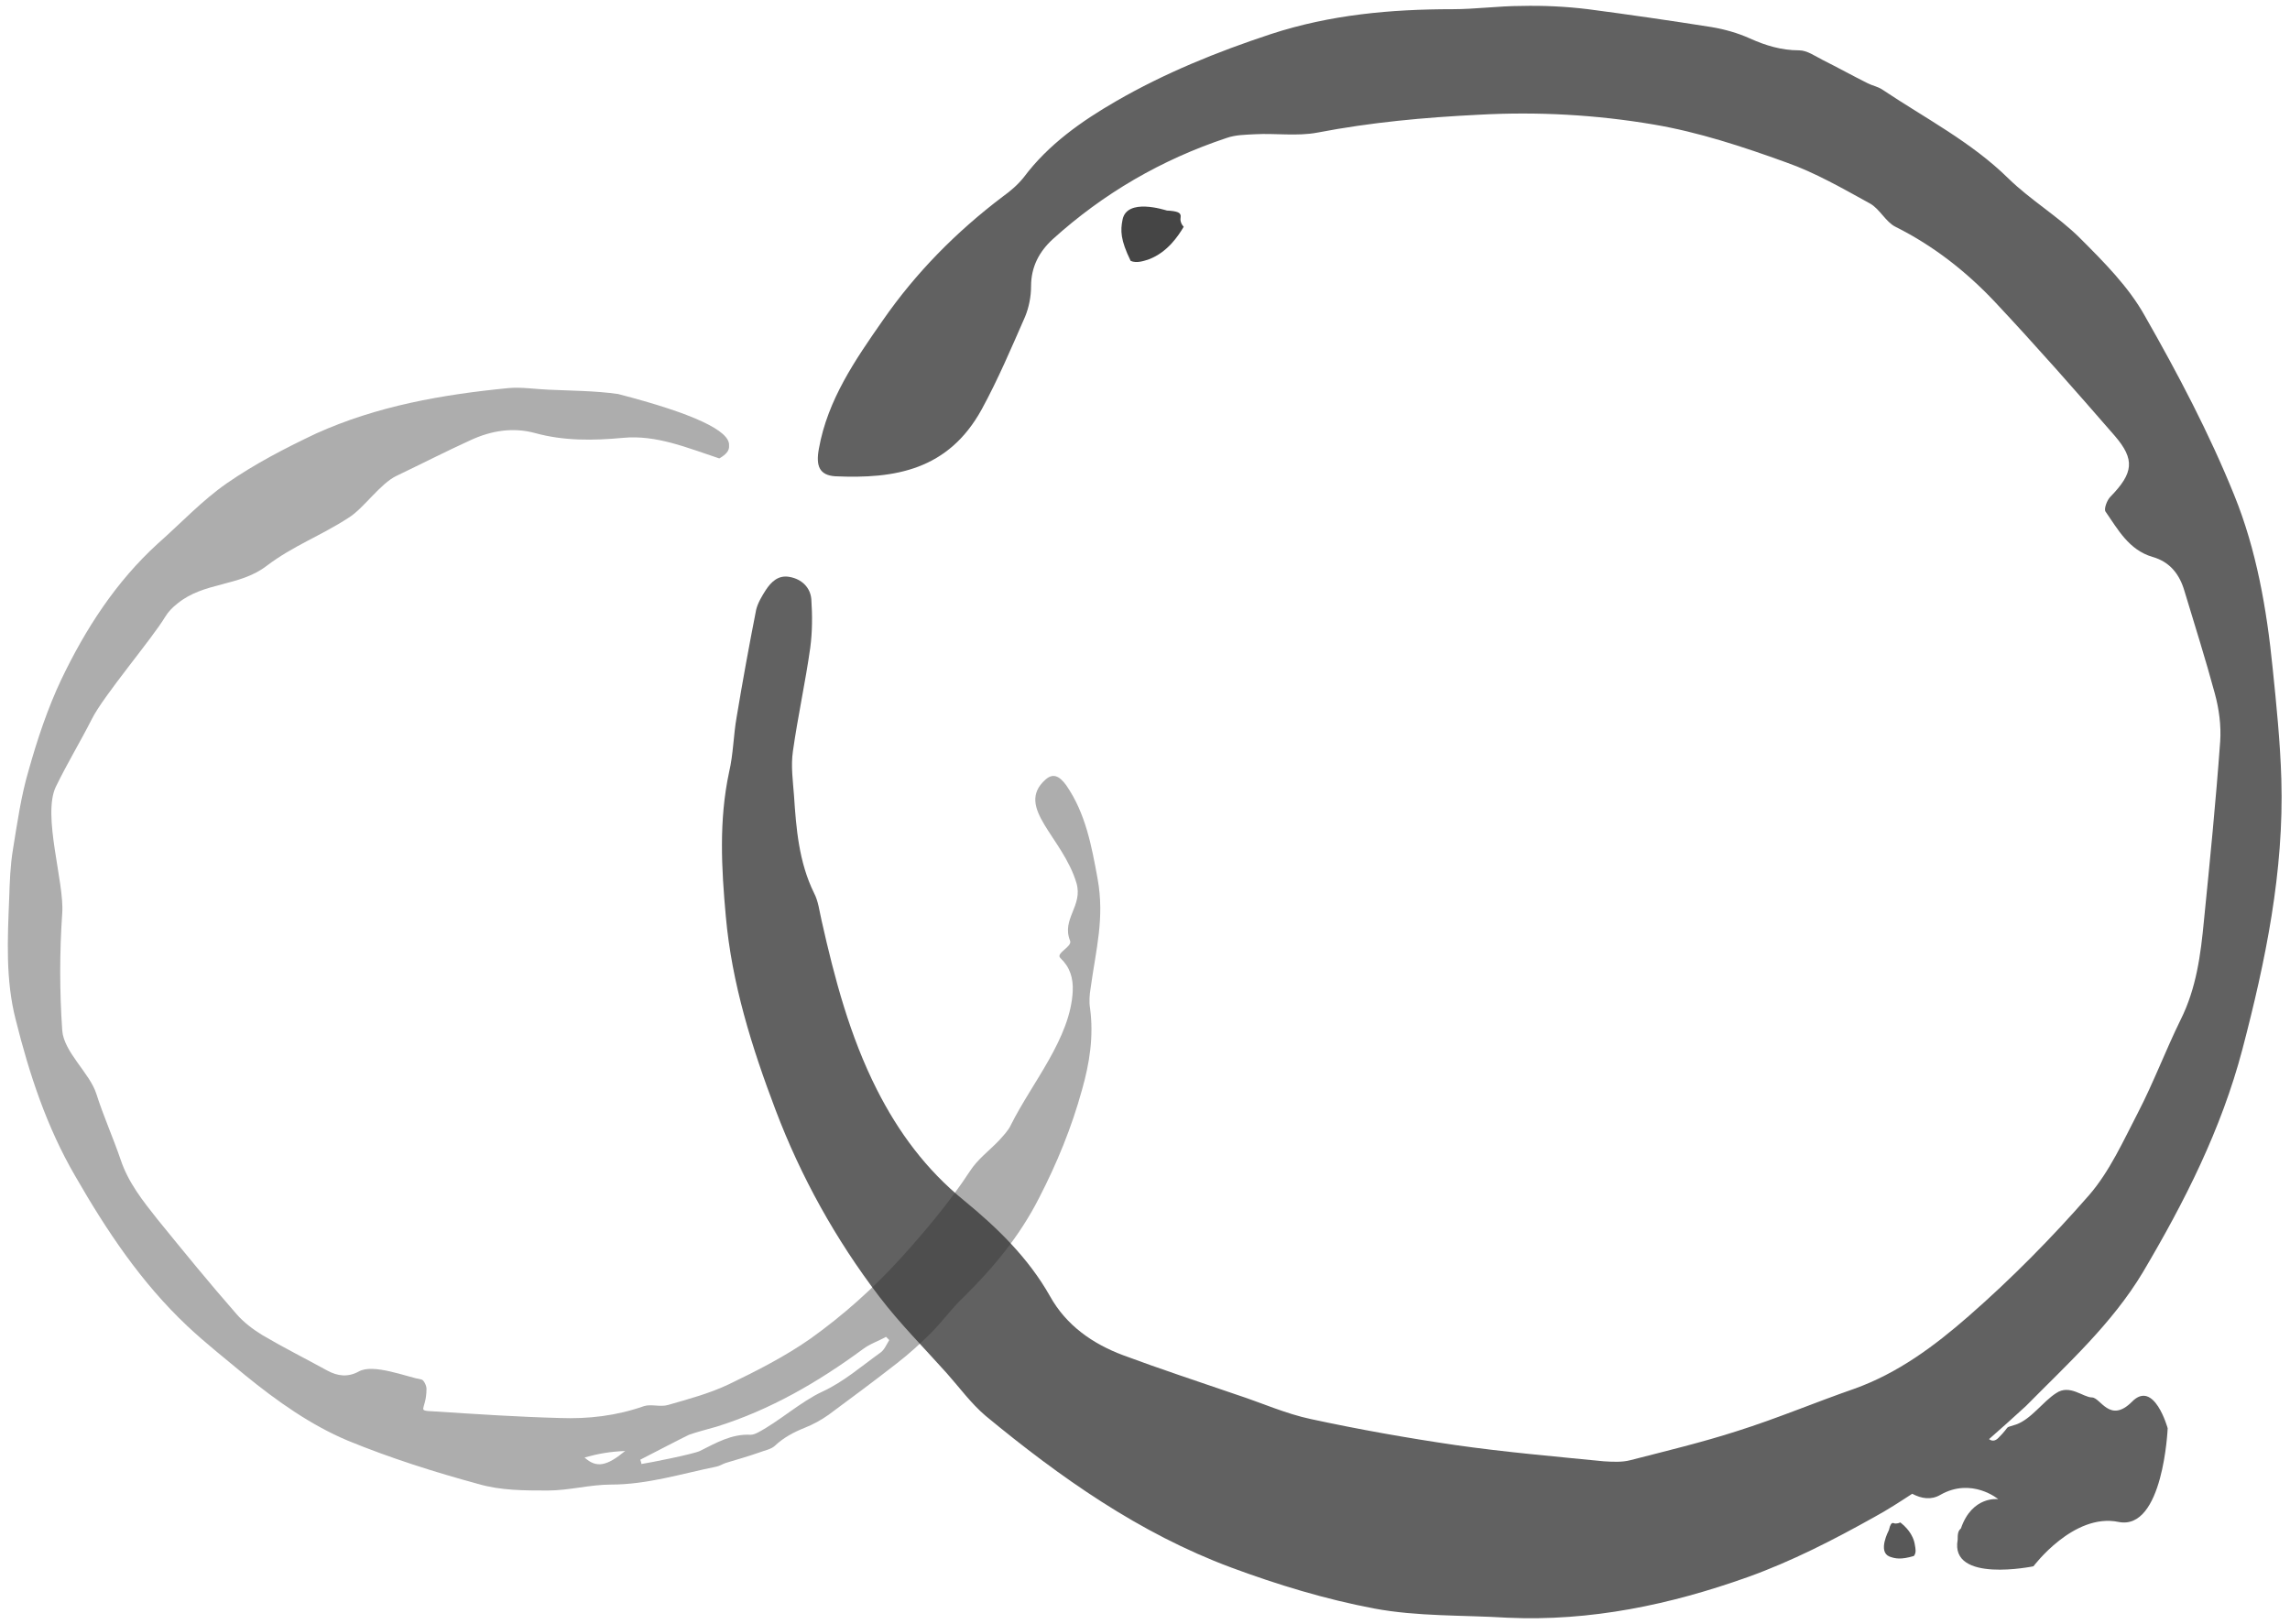
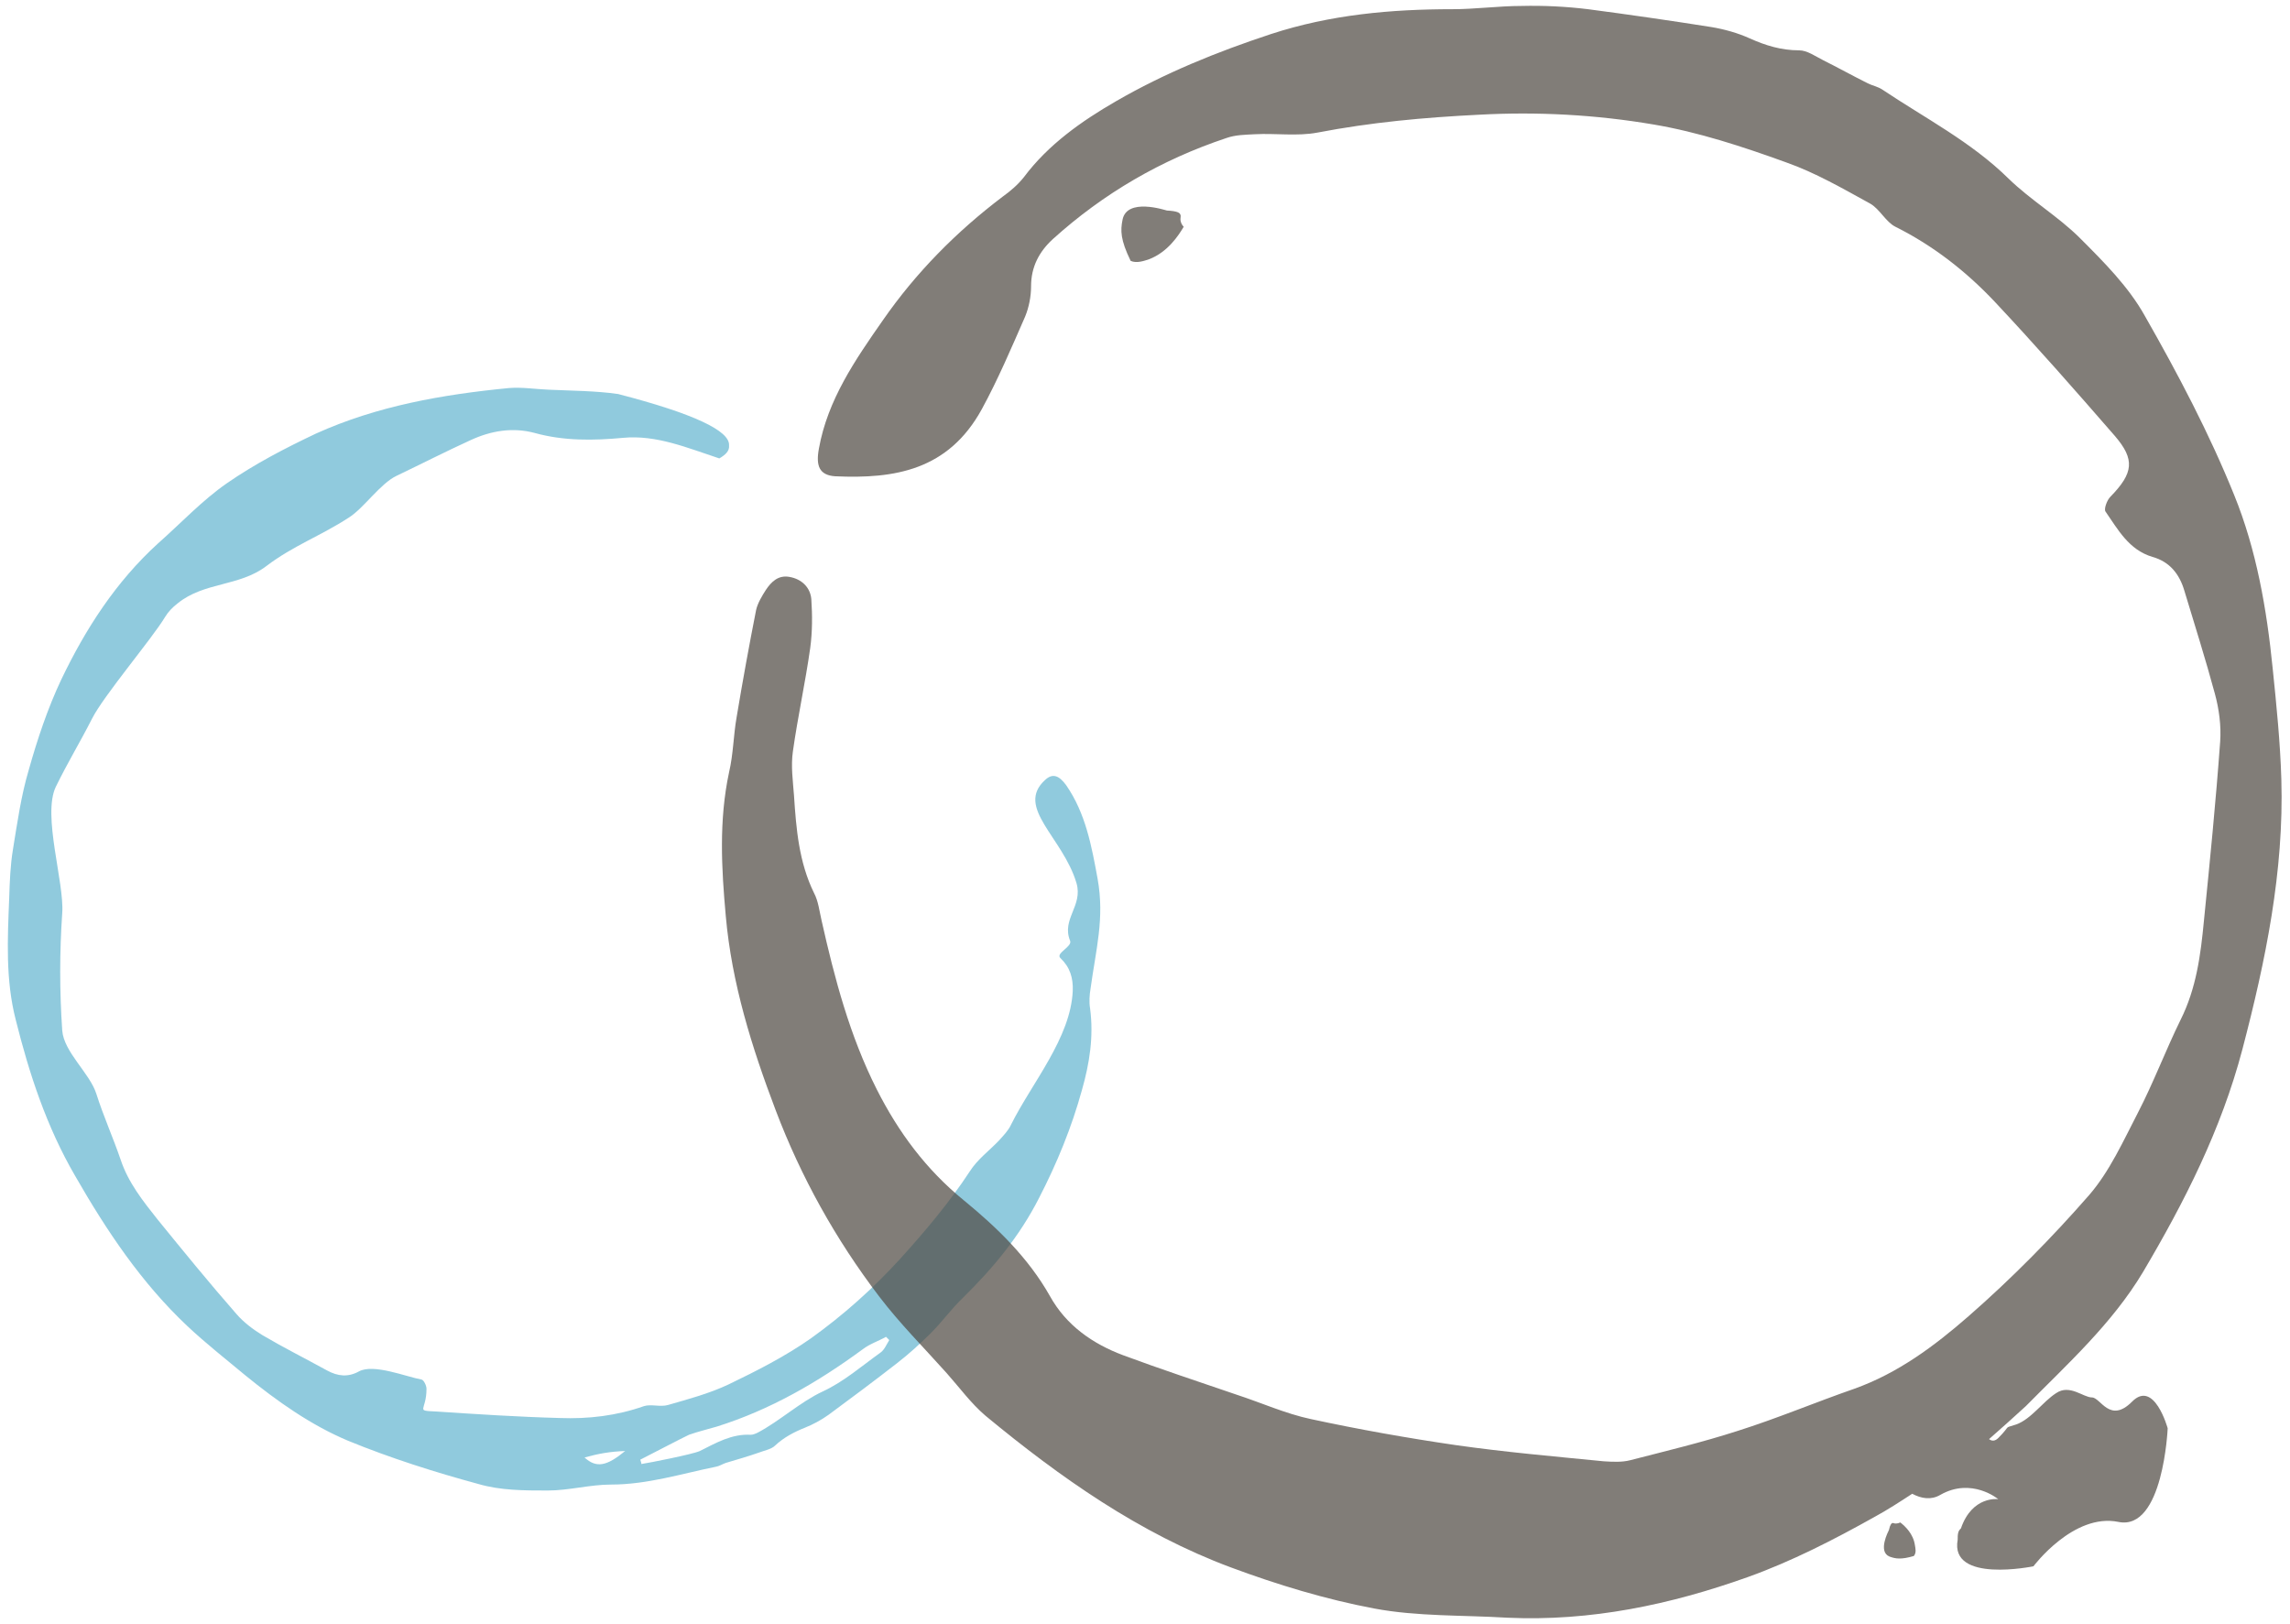
<svg xmlns="http://www.w3.org/2000/svg" version="1.1" id="Layer_1" x="0px" y="0px" viewBox="0 0 423.1 300" style="enable-background:new 0 0 423.1 300;" xml:space="preserve">
  <style type="text/css">
- 	.st0{opacity:0.4;fill:#313131;enable-background:new    ;}
- 	.st1{opacity:0.9;fill:#313131;enable-background:new    ;}
- 	.st2{opacity:0.9;}
- 	.st3{opacity:0.85;fill:#313131;enable-background:new    ;}
+ 	.st0{opacity:0.5;fill:#2296BC;enable-background:new    ;}
+ 	.st1{opacity:0.8;}
+ 	.st2{opacity:0.9;fill:#514A44;enable-background:new    ;}
</style>
  <path class="st0" d="M132.9,84.7c-5.8-1.9-11.6-4.4-17.8-3.8c-5.4,0.5-10.9,0.6-16.3-0.9c-4.1-1.1-8.1-0.4-11.8,1.3  c-4.6,2.1-9.1,4.4-13.7,6.6c-3,1.4-6.1,6-8.8,7.7c-5.2,3.4-10.3,5.2-15.3,9s-11.5,2.9-16.4,6.9c-0.9,0.7-1.7,1.5-2.3,2.5  c-2.4,4-11.4,14.6-13.5,18.8c-2.4,4.7-4.4,7.9-6.7,12.6c-2.5,5.3,1.6,17.6,1.2,23.3c-0.5,7.2-0.5,14.5,0,21.7  c0.3,4,5.1,7.9,6.3,11.7c1.3,4.1,3.1,8.1,4.5,12.2c1.4,4.2,4.1,7.6,6.8,11c4.8,5.9,9.6,11.8,14.6,17.5c1.3,1.5,3,2.8,4.8,3.9  c3.9,2.3,7.9,4.3,11.9,6.5c2,1.1,3.9,1.3,5.9,0.2c2.7-1.5,8.8,1,11.6,1.5c0.4,0.1,0.9,1.1,0.9,1.7c0,4.2-2.2,4,1.8,4.2  c7.6,0.5,15.2,1,22.8,1.2c5.3,0.2,10.5-0.4,15.6-2.2c1.3-0.4,3,0.2,4.4-0.2c3.8-1.1,7.6-2.1,11.2-3.8c5.2-2.5,10.5-5.2,15.2-8.5  c6-4.3,11.5-9.2,16.6-14.8c4.6-5.1,9-10.3,12.8-16.1c1.4-2.2,3.6-3.8,5.4-5.7c0.8-0.9,1.7-1.8,2.2-2.9c3.9-7.8,11-16,11.4-24.7  c0.1-2.4-0.5-4.4-2.3-6.1c-0.9-0.9,2.3-2.1,1.8-3.2c-1.6-4,2.4-6.4,1.2-10.6c-2.5-8.5-11.4-14-5.8-19.1c1.4-1.3,2.6-0.8,3.9,1  c3.6,5.2,4.7,11.3,5.8,17.3c1.3,7.3-0.3,12.9-1.3,20.2c-0.2,1.2-0.3,2.5-0.1,3.7c0.7,5.2-0.1,10.2-1.5,15.1  c-1.9,6.9-4.6,13.5-7.9,19.9c-3.6,7.1-8.5,13-14.1,18.5c-2.1,2-3.8,4.4-5.9,6.5c-2,2-4.1,3.9-6.3,5.6c-4.1,3.2-8.4,6.4-12.6,9.5  c-1.4,1-2.9,1.8-4.4,2.4c-2,0.8-3.9,1.8-5.5,3.3c-0.7,0.7-2,0.9-3,1.3c-2,0.7-4.1,1.3-6.1,1.9c-0.6,0.2-1.2,0.6-1.8,0.7  c-6.4,1.3-12.7,3.3-19.4,3.3c-3.9,0-7.8,1.1-11.7,1.1c-4.3,0-8.7,0-12.8-1.2c-8.1-2.2-16.3-4.8-24.1-8c-6.9-2.9-13.1-7.3-19-12.1  c-3.6-3-7.3-5.9-10.7-9.1c-8.5-8-14.9-17.6-20.7-27.7c-5.3-9.1-8.5-18.9-11-28.9C1,181,1.4,173.5,1.7,165.9c0.1-3,0.2-6,0.7-9  c0.8-4.9,1.5-9.9,2.9-14.6c1.6-5.7,3.5-11.4,6-16.7c4.5-9.4,10.1-18.1,17.9-25.2c4.2-3.7,8.1-7.9,12.7-11.1  c5.2-3.6,10.8-6.5,16.5-9.2C69.7,75,81.7,72.9,94,71.7c2.4-0.2,4.9,0.2,7.3,0.3c4.3,0.2,8.7,0.2,12.9,0.8  c13.9,3.6,20.7,6.8,20.5,9.5C134.8,83.3,134.1,84,132.9,84.7z M118.3,269.7c0.1,0.3,0.2,0.6,0.2,0.8c1.4-0.2,9.5-1.8,10.8-2.4  c3-1.5,5.9-3.2,9.4-3c0.4,0,0.9-0.2,1.3-0.4c4-2.1,7.9-5.7,12-7.6c3.9-1.8,7.2-4.7,10.7-7.2c0.7-0.5,1.1-1.5,1.6-2.3  c-0.2-0.2-0.4-0.4-0.6-0.6c-1.4,0.8-3,1.3-4.3,2.3c-8.3,6.1-17.1,11.2-27,14.3c-1.7,0.5-3.4,0.9-5.1,1.5  C126.6,265.4,119.1,269.3,118.3,269.7z M115.5,268.1c-2.8,0.1-5,0.5-7.5,1.2C110.2,271.3,112.1,270.9,115.5,268.1z" />
-   <path class="st1" d="M212.3,47.9c3.4-1.3,5.4-4.3,6.4-6c-0.3-0.3-0.6-0.8-0.6-1.4c0-0.4,0.1-0.6,0-0.8c-0.1-0.4-0.6-0.7-2.5-0.8l0,0  l0,0c-0.4-0.1-7.4-2.4-8.2,1.7c-0.4,2-0.4,3.7,1.5,7.6C210,48.7,211.4,48.2,212.3,47.9z" />
-   <g class="st2">
-     <path class="st3" d="M395.9,235.1c7.7-13,14.5-26.4,18.4-41.2c4.3-16.4,7.7-32.9,7.2-49.9c-0.2-6.8-0.9-13.7-1.6-20.5   c-1.1-11-3-21.9-7.1-32c-4.6-11.4-10.4-22.4-16.5-33.1c-3-5.4-7.6-10-12-14.4c-4-4-9.1-7-13.2-11c-6.9-6.8-15.5-11.2-23.4-16.5   c-0.8-0.5-1.8-0.7-2.6-1.1c-2.8-1.4-5.5-2.9-8.3-4.3c-1.4-0.7-2.9-1.8-4.4-1.8c-3.3,0-6.2-0.9-9.1-2.2c-2.2-1-4.7-1.7-7.1-2.1   c-7.6-1.2-15.2-2.3-22.8-3.3c-4.1-0.5-8.2-0.7-12.3-0.6c-4.2,0-8.5,0.6-12.7,0.6c-11.4,0-22.6,1-33.6,4.6   c-10,3.3-19.6,7.2-28.6,12.4c-6.4,3.7-12.5,8-17,14c-1.1,1.4-2.5,2.6-3.9,3.6c-8.6,6.5-16.1,14.1-22.2,22.9   c-5.1,7.3-10.2,14.7-11.8,23.7c-0.6,3.2,0.1,4.9,3,5.1c11,0.5,20.9-1.1,27.1-12.4c3-5.5,5.5-11.4,8-17.1c0.7-1.7,1.1-3.7,1.1-5.6   c0-3.6,1.5-6.4,4-8.7c9.4-8.5,20.1-14.7,32.1-18.7c1.7-0.6,3.5-0.6,5.3-0.7c3.8-0.2,7.8,0.4,11.5-0.3c9.9-1.9,19.7-2.8,29.8-3.3   c10.9-0.6,21.7,0,32.3,1.8c8.3,1.4,16.5,4.1,24.5,7c5.4,1.9,10.4,4.8,15.5,7.6c1.8,1,2.9,3.4,4.7,4.3c7,3.5,13,8.2,18.3,13.8   c7.6,8.1,14.9,16.4,22.2,24.8c3.8,4.4,3.5,6.9-0.8,11.3c-0.6,0.6-1.2,2.2-0.9,2.7c2.3,3.3,4.3,7.1,8.7,8.4c3.2,0.9,5,3.2,5.9,6.3   c1.9,6.3,3.9,12.6,5.6,18.9c0.8,2.9,1.2,6,1,8.9c-0.8,11.1-1.9,22.1-3,33.1c-0.6,6.3-1.4,12.5-4.3,18.3c-2.8,5.7-5,11.6-7.9,17.2   c-2.7,5.2-5.2,10.8-9,15.2c-6.9,7.9-14.4,15.5-22.3,22.4c-6.3,5.5-13,10.5-21.1,13.4c-7.2,2.5-14.3,5.5-21.6,7.8   c-6.5,2.1-13.2,3.7-19.8,5.4c-1.5,0.4-3.3,0.3-4.9,0.2c-9.1-0.9-18.3-1.7-27.4-3c-8.9-1.3-17.9-2.9-26.7-4.8c-4.7-1-9.1-3-13.7-4.5   c-7-2.4-14-4.7-21-7.3c-5.6-2.1-10.5-5.5-13.5-10.9c-4-7.1-9.8-12.7-15.9-17.7c-7-5.7-12.1-12.6-16.1-20.5   c-5-9.9-7.8-20.5-10.2-31.2c-0.4-1.7-0.6-3.6-1.4-5.1c-2.8-5.7-3.3-11.9-3.7-18c-0.2-2.7-0.6-5.5-0.2-8.2   c0.9-6.4,2.3-12.7,3.2-19.1c0.4-3,0.4-6,0.2-9c-0.2-2.2-1.8-3.7-4-4.1c-2.1-0.4-3.4,0.9-4.4,2.4c-0.7,1.1-1.5,2.4-1.8,3.7   c-1.3,6.6-2.5,13.2-3.6,19.8c-0.6,3.4-0.6,6.8-1.4,10.2c-1.9,8.9-1.4,17.8-0.6,26.6c1.1,12.4,4.8,24.2,9.2,35.8   c4.7,12.4,11.1,23.9,19.1,34.4c3.8,5,8.3,9.5,12.5,14.2c2.4,2.7,4.5,5.6,7.2,7.9c13.8,11.4,28.4,21.7,45.3,28   c8.6,3.2,17.5,5.9,26.5,7.6c8,1.5,16.4,1.2,24.6,1.7c15.4,0.7,30.1-2.4,44.4-7.5c8.1-2.9,15.9-6.9,23.4-11.1c2.4-1.3,4.7-2.8,7-4.3   c1.7,0.9,3.5,1.2,5.2,0.2c5.8-3.3,10.7,0.8,10.7,0.8s-4.8-0.7-6.9,5.4c-0.2,0.2-0.4,0.4-0.5,0.8s-0.1,0.8-0.1,1.3   c-1.5,8.1,14,4.9,14,4.9s7.4-9.9,15.7-8.2s9.1-17.3,9.1-17.3s-2.5-9.1-6.6-4.9c-4.1,4.1-5.8-0.8-7.4-0.8s-4.1-2.5-6.6-0.8   c-2.5,1.6-4.6,4.8-7.4,5.8c-2.5,0.8-0.8,0-3.3,2.5c-0.6,0.6-1.2,0.6-1.7,0.2c2.3-2,4.6-4.1,6.8-6.1   C382,252,390.2,244.6,395.9,235.1z" />
-     <path class="st1" d="M351.1,281.3c-0.2,0.1-0.5,0.2-0.9,0.2c-0.2,0-0.3-0.1-0.5-0.1s-0.5,0.3-0.7,1.3l0,0l0,0   c-0.1,0.2-2.1,4,0.1,4.9c1.1,0.4,2.1,0.6,4.5-0.1c0.5-0.6,0.3-1.4,0.2-2C353.5,283.4,352,282,351.1,281.3z" />
+   <g class="st1">
+     <path class="st2" d="M218.1,39.7c-0.1-0.4-0.6-0.7-2.5-0.8c-0.4-0.1-7.4-2.4-8.2,1.7c-0.4,2-0.4,3.7,1.5,7.6c1.1,0.5,2.5,0,3.4-0.3   c3.4-1.3,5.4-4.3,6.4-6c-0.3-0.3-0.6-0.8-0.6-1.4C218.1,40.1,218.2,39.9,218.1,39.7z" />
+     <path class="st2" d="M395.9,235.1c7.7-13,14.5-26.4,18.4-41.2c4.3-16.4,7.7-32.9,7.2-49.9c-0.2-6.8-0.9-13.7-1.6-20.5   c-1.1-11-3-21.9-7.1-32c-4.6-11.4-10.4-22.4-16.5-33.1c-3-5.4-7.6-10-12-14.4c-4-4-9.1-7-13.2-11c-6.9-6.8-15.5-11.2-23.4-16.5   c-0.8-0.5-1.8-0.7-2.6-1.1c-2.8-1.4-5.5-2.9-8.3-4.3c-1.4-0.7-2.9-1.8-4.4-1.8c-3.3,0-6.2-0.9-9.1-2.2c-2.2-1-4.7-1.7-7.1-2.1   c-7.6-1.2-15.2-2.3-22.8-3.3c-4.1-0.5-8.2-0.7-12.3-0.6c-4.2,0-8.5,0.6-12.7,0.6c-11.4,0-22.6,1-33.6,4.6   c-10,3.3-19.6,7.2-28.6,12.4c-6.4,3.7-12.5,8-17,14c-1.1,1.4-2.5,2.6-3.9,3.6c-8.6,6.5-16.1,14.1-22.2,22.9   c-5.1,7.3-10.2,14.7-11.8,23.7c-0.6,3.2,0.1,4.9,3,5.1c11,0.5,20.9-1.1,27.1-12.4c3-5.5,5.5-11.4,8-17.1c0.7-1.7,1.1-3.7,1.1-5.6   c0-3.6,1.5-6.4,4-8.7c9.4-8.5,20.1-14.7,32.1-18.7c1.7-0.6,3.5-0.6,5.3-0.7c3.8-0.2,7.8,0.4,11.5-0.3c9.9-1.9,19.7-2.8,29.8-3.3   c10.9-0.6,21.7,0,32.3,1.8c8.3,1.4,16.5,4.1,24.5,7c5.4,1.9,10.4,4.8,15.5,7.6c1.8,1,2.9,3.4,4.7,4.3c7,3.5,13,8.2,18.3,13.8   c7.6,8.1,14.9,16.4,22.2,24.8c3.8,4.4,3.5,6.9-0.8,11.3c-0.6,0.6-1.2,2.2-0.9,2.7c2.3,3.3,4.3,7.1,8.7,8.4c3.2,0.9,5,3.2,5.9,6.3   c1.9,6.3,3.9,12.6,5.6,18.9c0.8,2.9,1.2,6,1,8.9c-0.8,11.1-1.9,22.1-3,33.1c-0.6,6.3-1.4,12.5-4.3,18.3c-2.8,5.7-5,11.6-7.9,17.2   c-2.7,5.2-5.2,10.8-9,15.2c-6.9,7.9-14.4,15.5-22.3,22.4c-6.3,5.5-13,10.5-21.1,13.4c-7.2,2.5-14.3,5.5-21.6,7.8   c-6.5,2.1-13.2,3.7-19.8,5.4c-1.5,0.4-3.3,0.3-4.9,0.2c-9.1-0.9-18.3-1.7-27.4-3c-8.9-1.3-17.9-2.9-26.7-4.8c-4.7-1-9.1-3-13.7-4.5   c-7-2.4-14-4.7-21-7.3c-5.6-2.1-10.5-5.5-13.5-10.9c-4-7.1-9.8-12.7-15.9-17.7c-7-5.7-12.1-12.6-16.1-20.5   c-5-9.9-7.8-20.5-10.2-31.2c-0.4-1.7-0.6-3.6-1.4-5.1c-2.8-5.7-3.3-11.9-3.7-18c-0.2-2.7-0.6-5.5-0.2-8.2   c0.9-6.4,2.3-12.7,3.2-19.1c0.4-3,0.4-6,0.2-9c-0.2-2.2-1.8-3.7-4-4.1c-2.1-0.4-3.4,0.9-4.4,2.4c-0.7,1.1-1.5,2.4-1.8,3.7   c-1.3,6.6-2.5,13.2-3.6,19.8c-0.6,3.4-0.6,6.8-1.4,10.2c-1.9,8.9-1.4,17.8-0.6,26.6c1.1,12.4,4.8,24.2,9.2,35.8   c4.7,12.4,11.1,23.9,19.1,34.4c3.8,5,8.3,9.5,12.5,14.2c2.4,2.7,4.5,5.6,7.2,7.9c13.8,11.4,28.4,21.7,45.3,28   c8.6,3.2,17.5,5.9,26.5,7.6c8,1.5,16.4,1.2,24.6,1.7c15.4,0.7,30.1-2.4,44.4-7.5c8.1-2.9,15.9-6.9,23.4-11.1c2.4-1.3,4.7-2.8,7-4.3   c1.7,0.9,3.5,1.2,5.2,0.2c5.8-3.3,10.7,0.8,10.7,0.8s-4.8-0.7-6.9,5.4c-0.2,0.2-0.4,0.4-0.5,0.8c-0.1,0.4-0.1,0.8-0.1,1.3   c-1.5,8.1,14,4.9,14,4.9s7.4-9.9,15.7-8.2c8.3,1.7,9.1-17.3,9.1-17.3s-2.5-9.1-6.6-4.9c-4.1,4.1-5.8-0.8-7.4-0.8   c-1.6,0-4.1-2.5-6.6-0.8c-2.5,1.6-4.6,4.8-7.4,5.8c-2.5,0.8-0.8,0-3.3,2.5c-0.6,0.6-1.2,0.6-1.7,0.2c2.3-2,4.6-4.1,6.8-6.1   C382,252,390.2,244.6,395.9,235.1z" />
+     <path class="st2" d="M351.1,281.3c-0.2,0.1-0.5,0.2-0.9,0.2c-0.2,0-0.3-0.1-0.5-0.1s-0.5,0.3-0.7,1.3c-0.1,0.2-2.1,4,0.1,4.9   c1.1,0.4,2.1,0.6,4.5-0.1c0.5-0.6,0.3-1.4,0.2-2C353.5,283.4,352,282,351.1,281.3z" />
  </g>
</svg>
